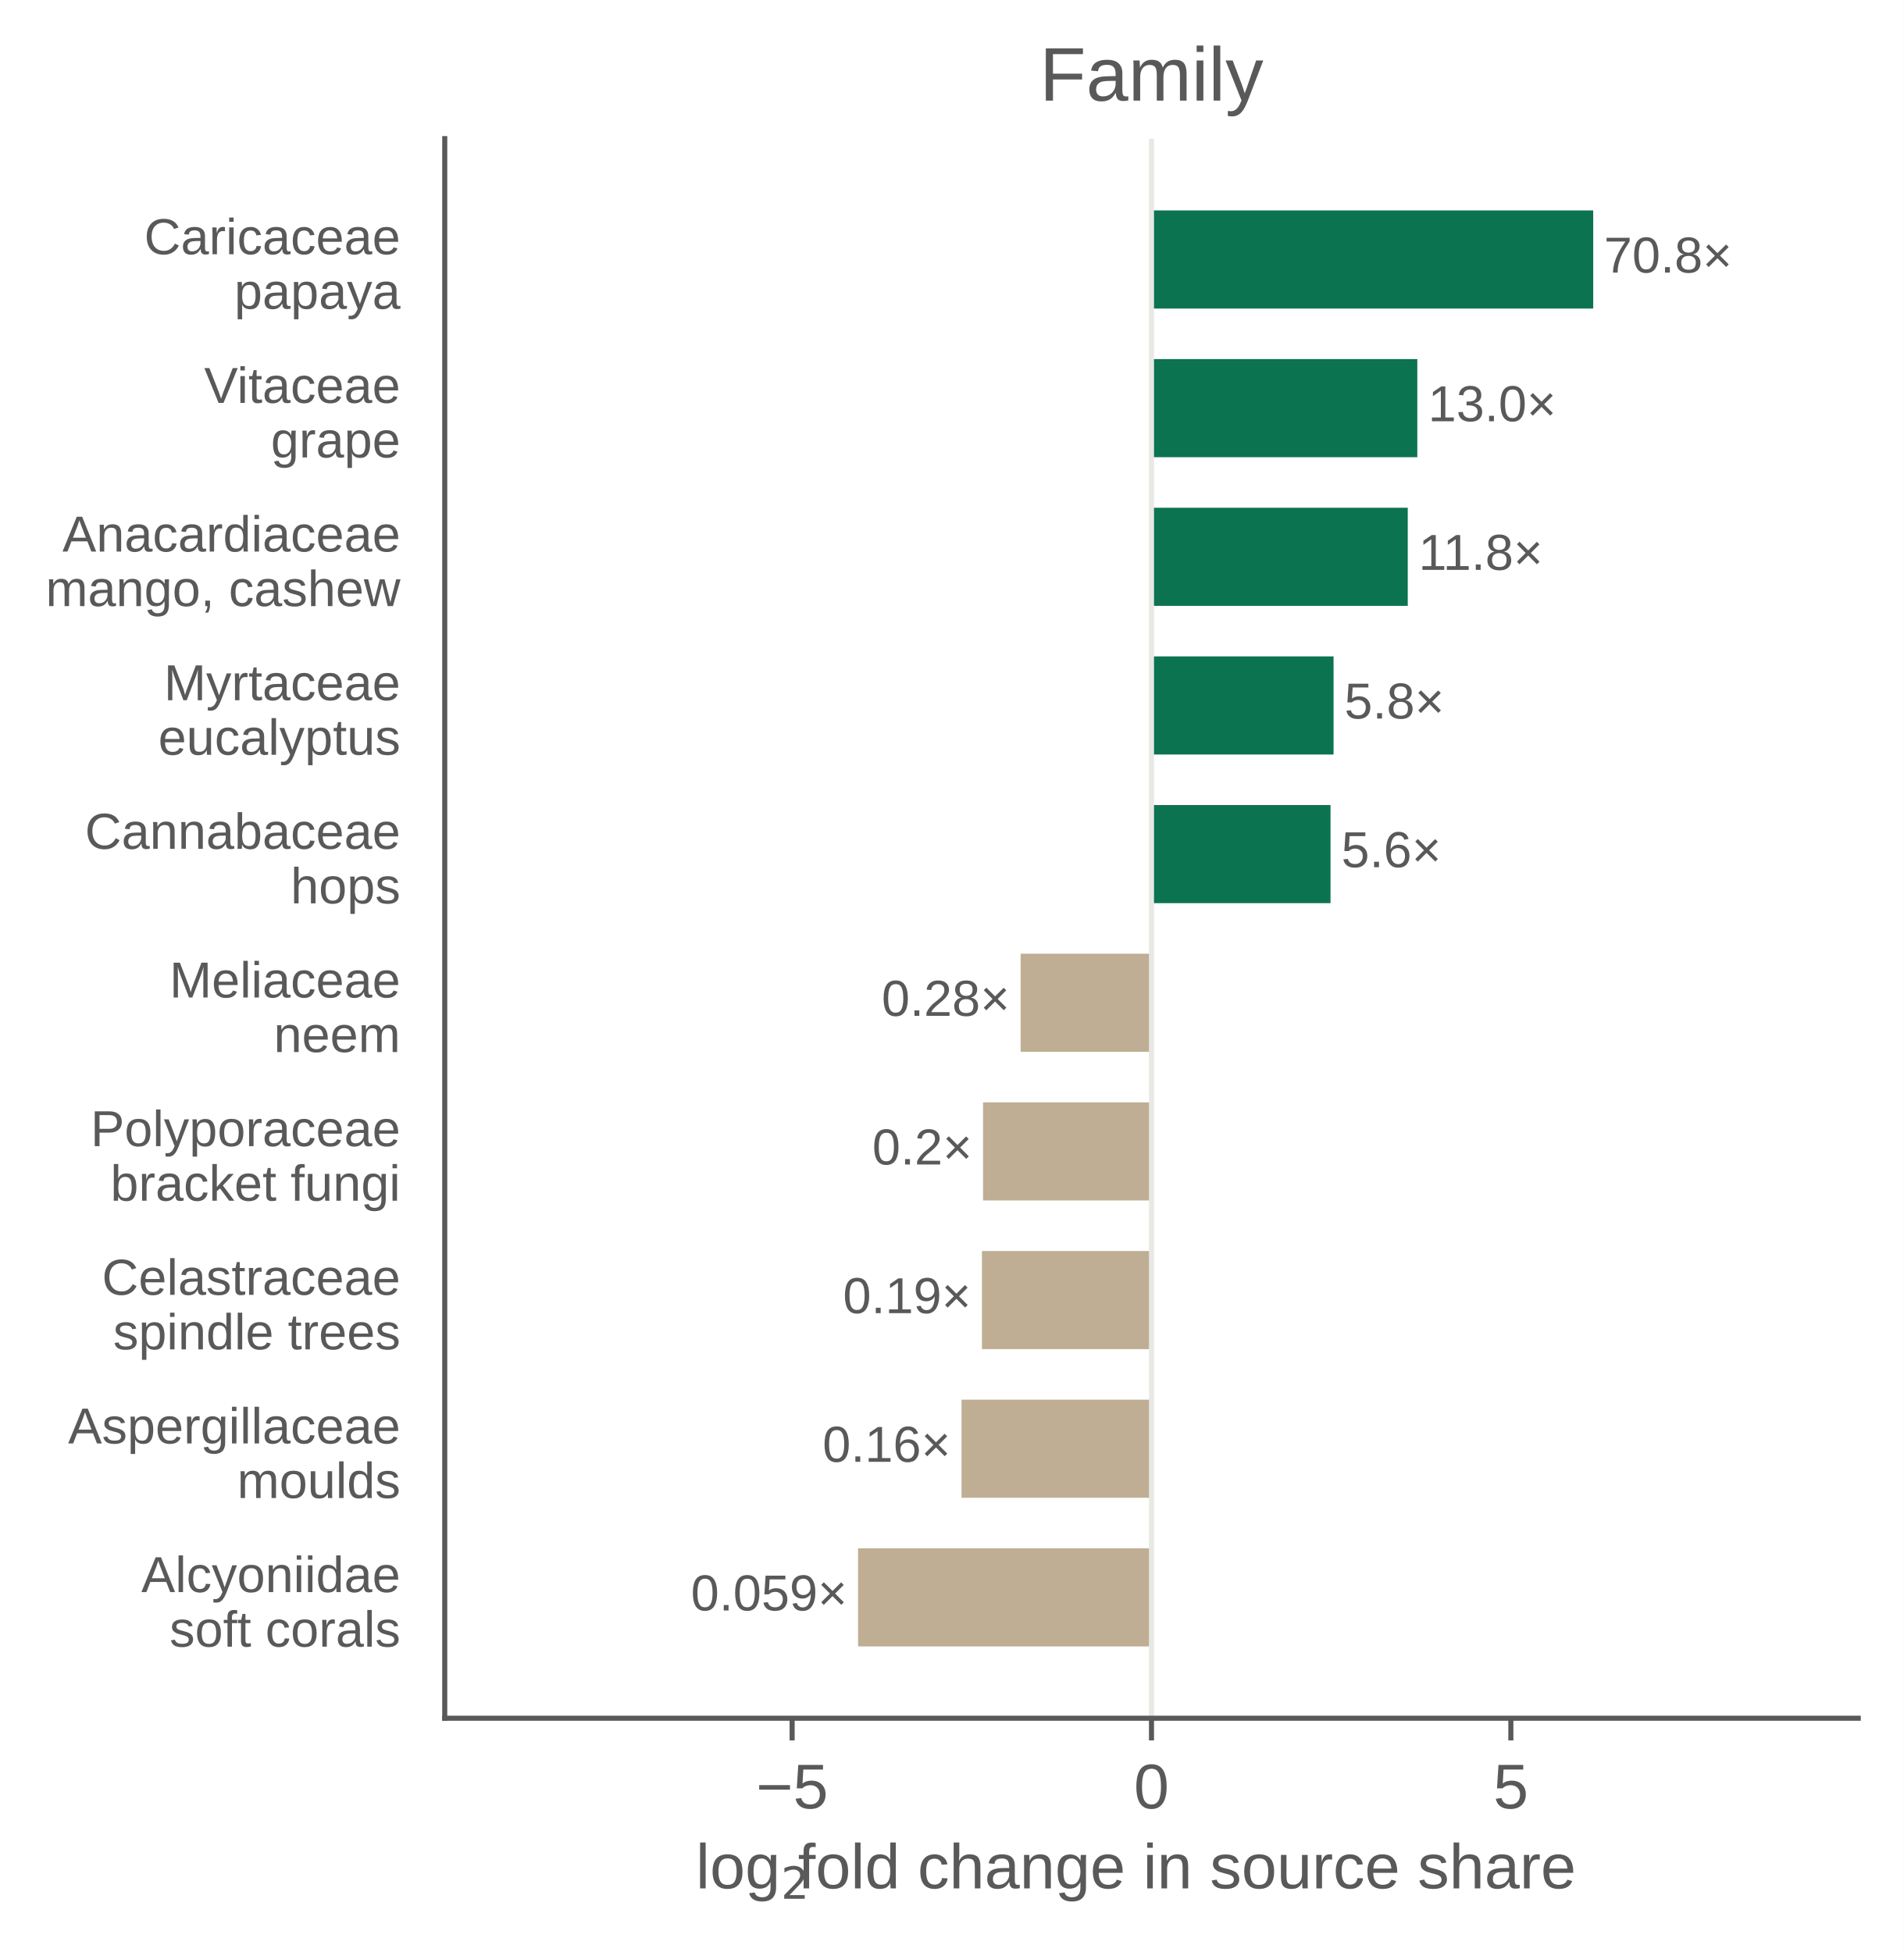
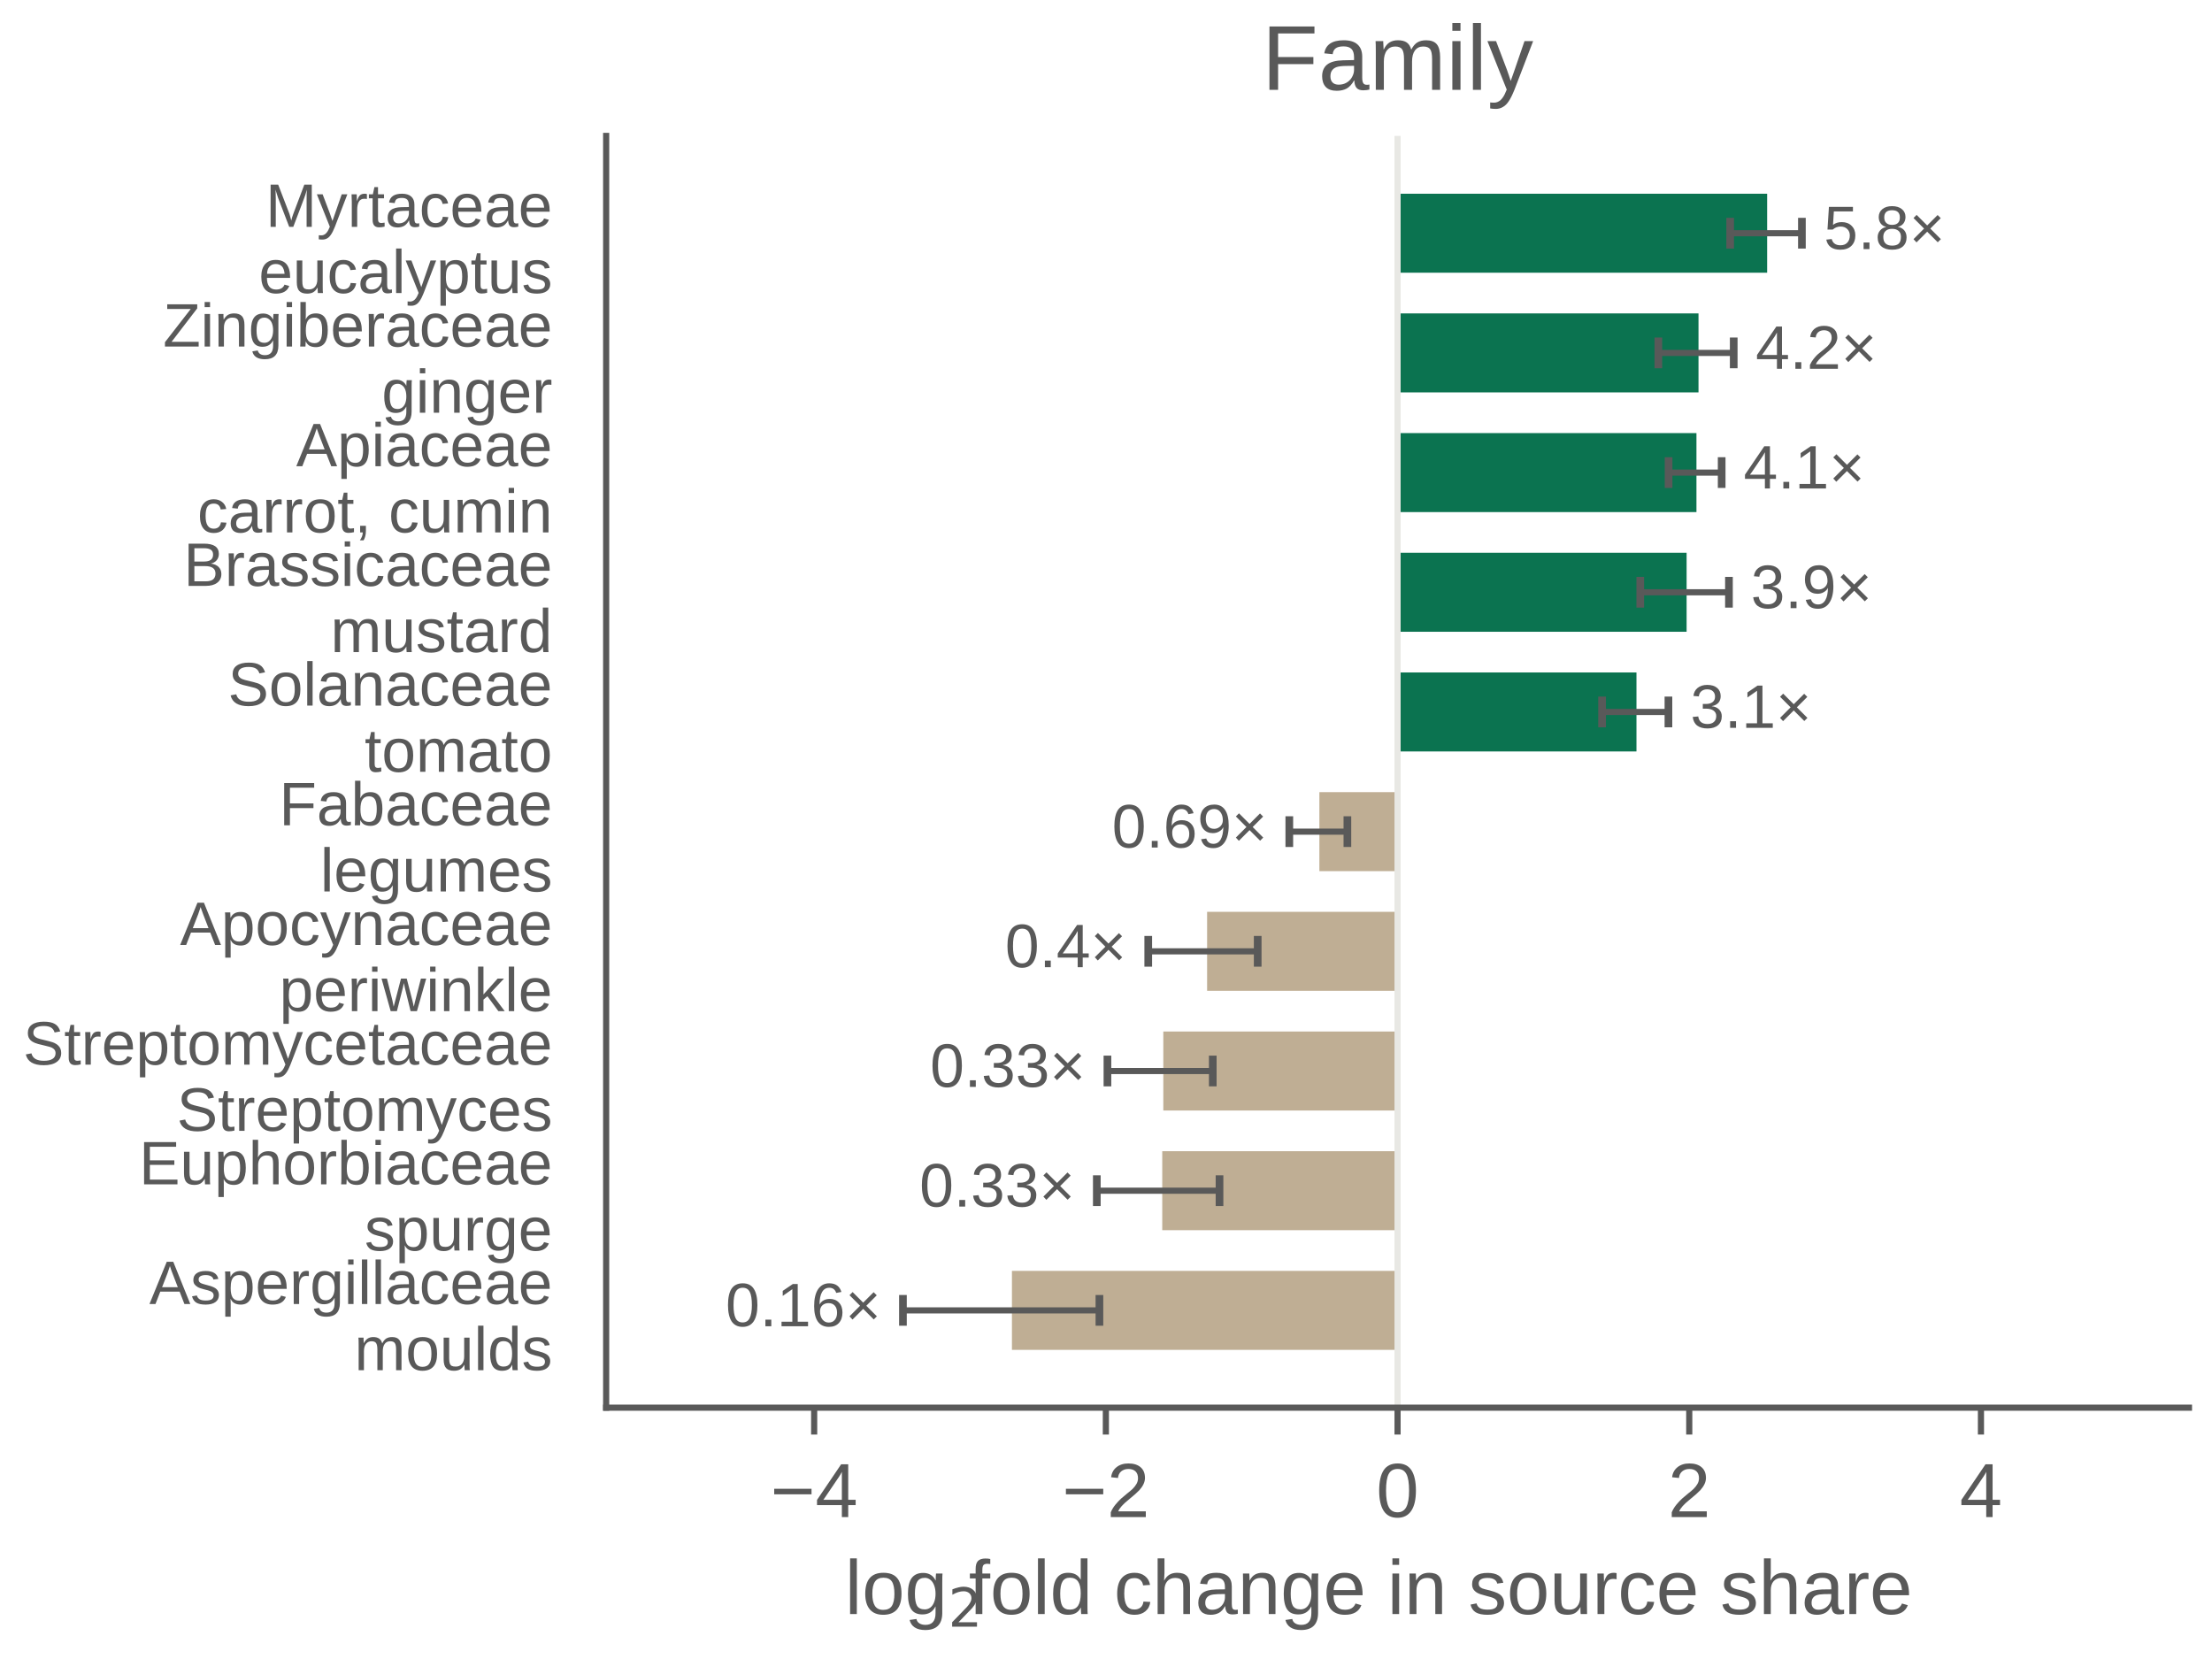
- <svg xmlns="http://www.w3.org/2000/svg" xmlns:xlink="http://www.w3.org/1999/xlink" width="300.627pt" height="308.298pt" viewBox="0 0 300.627 308.298" version="1.1">
+ <svg xmlns="http://www.w3.org/2000/svg" xmlns:xlink="http://www.w3.org/1999/xlink" width="288pt" height="216pt" viewBox="0 0 288 216" version="1.1">
  <defs>
    <style type="text/css">*{stroke-linejoin: round; stroke-linecap: butt}</style>
  </defs>
  <g id="figure_1">
    <g id="patch_1">
-       <path d="M 0 308.298  L 300.627 308.298  L 300.627 0  L 0 0  z " style="fill: #ffffff" />
+       <path d="M 0 216  L 288 216  L 288 0  L 0 0  z " style="fill: #ffffff" />
    </g>
    <g id="axes_1">
      <g id="patch_2">
-         <path d="M 70.228 271.376  L 293.428 271.376  L 293.428 21.896  L 70.228 21.896  z " style="fill: #ffffff" />
+         <path d="M 78.921 183.278  L 285 183.278  L 285 17.696  L 78.921 17.696  z " style="fill: #ffffff" />
      </g>
      <g id="patch_3">
-         <path d="M 181.827 48.732  L 251.577 48.732  L 251.577 33.236  L 181.827 33.236  z " clip-path="url(#pa38f1b3d60)" style="fill: #0b7350" />
+         <path d="M 181.961 35.507  L 230.08 35.507  L 230.08 25.223  L 181.961 25.223  z " clip-path="url(#p39380bb305)" style="fill: #0b7350" />
      </g>
      <g id="patch_4">
-         <path d="M 181.827 72.21  L 223.801 72.21  L 223.801 56.715  L 181.827 56.715  z " clip-path="url(#pa38f1b3d60)" style="fill: #0b7350" />
+         <path d="M 181.961 51.09  L 221.143 51.09  L 221.143 40.806  L 181.961 40.806  z " clip-path="url(#p39380bb305)" style="fill: #0b7350" />
      </g>
      <g id="patch_5">
-         <path d="M 181.827 95.688  L 222.293 95.688  L 222.293 80.193  L 181.827 80.193  z " clip-path="url(#pa38f1b3d60)" style="fill: #0b7350" />
+         <path d="M 181.961 66.673  L 220.876 66.673  L 220.876 56.388  L 181.961 56.388  z " clip-path="url(#p39380bb305)" style="fill: #0b7350" />
      </g>
      <g id="patch_6">
-         <path d="M 181.827 119.167  L 210.576 119.167  L 210.576 103.671  L 181.827 103.671  z " clip-path="url(#pa38f1b3d60)" style="fill: #0b7350" />
+         <path d="M 181.961 82.255  L 219.594 82.255  L 219.594 71.971  L 181.961 71.971  z " clip-path="url(#p39380bb305)" style="fill: #0b7350" />
      </g>
      <g id="patch_7">
-         <path d="M 181.827 142.645  L 210.095 142.645  L 210.095 127.149  L 181.827 127.149  z " clip-path="url(#pa38f1b3d60)" style="fill: #0b7350" />
+         <path d="M 181.961 97.838  L 213.066 97.838  L 213.066 87.554  L 181.961 87.554  z " clip-path="url(#p39380bb305)" style="fill: #0b7350" />
      </g>
      <g id="patch_8">
-         <path d="M 181.827 166.123  L 161.16 166.123  L 161.16 150.628  L 181.827 150.628  z " clip-path="url(#pa38f1b3d60)" style="fill: #bfae94" />
+         <path d="M 181.961 113.421  L 171.782 113.421  L 171.782 103.136  L 181.961 103.136  z " clip-path="url(#p39380bb305)" style="fill: #bfae94" />
      </g>
      <g id="patch_9">
-         <path d="M 181.827 189.601  L 155.231 189.601  L 155.231 174.106  L 181.827 174.106  z " clip-path="url(#pa38f1b3d60)" style="fill: #bfae94" />
+         <path d="M 181.961 129.003  L 157.164 129.003  L 157.164 118.719  L 181.961 118.719  z " clip-path="url(#p39380bb305)" style="fill: #bfae94" />
      </g>
      <g id="patch_10">
-         <path d="M 181.827 213.08  L 155.053 213.08  L 155.053 197.584  L 181.827 197.584  z " clip-path="url(#pa38f1b3d60)" style="fill: #bfae94" />
+         <path d="M 181.961 144.586  L 151.461 144.586  L 151.461 134.302  L 181.961 134.302  z " clip-path="url(#p39380bb305)" style="fill: #bfae94" />
      </g>
      <g id="patch_11">
-         <path d="M 181.827 236.558  L 151.832 236.558  L 151.832 221.062  L 181.827 221.062  z " clip-path="url(#pa38f1b3d60)" style="fill: #bfae94" />
+         <path d="M 181.961 160.169  L 151.323 160.169  L 151.323 149.884  L 181.961 149.884  z " clip-path="url(#p39380bb305)" style="fill: #bfae94" />
      </g>
      <g id="patch_12">
-         <path d="M 181.827 260.036  L 135.493 260.036  L 135.493 244.541  L 181.827 244.541  z " clip-path="url(#pa38f1b3d60)" style="fill: #bfae94" />
+         <path d="M 181.961 175.751  L 131.753 175.751  L 131.753 165.467  L 181.961 165.467  z " clip-path="url(#p39380bb305)" style="fill: #bfae94" />
      </g>
      <g id="matplotlib.axis_1">
        <g id="xtick_1">
          <g id="line2d_1">
            <defs>
-               <path id="maa0b669144" d="M 0 0  L 0 3.5  " style="stroke: #595959; stroke-width: 0.8" />
+               <path id="me675fe6a9f" d="M 0 0  L 0 3.5  " style="stroke: #595959; stroke-width: 0.8" />
            </defs>
            <g>
-               <use xlink:href="#maa0b669144" x="125.082" y="271.376" style="fill: #595959; stroke: #595959; stroke-width: 0.8" />
+               <use xlink:href="#me675fe6a9f" x="106.003" y="183.278" style="fill: #595959; stroke: #595959; stroke-width: 0.8" />
            </g>
          </g>
          <g id="text_1">
-             <text style="fill: #595959; font: 10px 'Liberation Sans'; text-anchor: middle" x="125.082" y="285.623" transform="rotate(-0 125.0823 285.6231)">−5</text>
+             <text style="fill: #595959; font: 10px 'Liberation Sans'; text-anchor: middle" x="106.003" y="197.525" transform="rotate(-0 106.0032 197.5248)">−4</text>
          </g>
        </g>
        <g id="xtick_2">
          <g id="line2d_2">
            <g>
-               <use xlink:href="#maa0b669144" x="181.827" y="271.376" style="fill: #595959; stroke: #595959; stroke-width: 0.8" />
+               <use xlink:href="#me675fe6a9f" x="143.982" y="183.278" style="fill: #595959; stroke: #595959; stroke-width: 0.8" />
            </g>
          </g>
          <g id="text_2">
-             <text style="fill: #595959; font: 10px 'Liberation Sans'; text-anchor: middle" x="181.827" y="285.623" transform="rotate(-0 181.8275 285.6231)">0</text>
+             <text style="fill: #595959; font: 10px 'Liberation Sans'; text-anchor: middle" x="143.982" y="197.525" transform="rotate(-0 143.9819 197.5248)">−2</text>
          </g>
        </g>
        <g id="xtick_3">
          <g id="line2d_3">
            <g>
-               <use xlink:href="#maa0b669144" x="238.573" y="271.376" style="fill: #595959; stroke: #595959; stroke-width: 0.8" />
+               <use xlink:href="#me675fe6a9f" x="181.961" y="183.278" style="fill: #595959; stroke: #595959; stroke-width: 0.8" />
            </g>
          </g>
          <g id="text_3">
-             <text style="fill: #595959; font: 10px 'Liberation Sans'; text-anchor: middle" x="238.573" y="285.623" transform="rotate(-0 238.5727 285.6231)">5</text>
-           </g>
-         </g>
-         <g id="text_4">
-           <g style="fill: #595959" transform="translate(109.8775 298.9981)">
+             <text style="fill: #595959; font: 10px 'Liberation Sans'; text-anchor: middle" x="181.961" y="197.525" transform="rotate(-0 181.9606 197.5248)">0</text>
+           </g>
+         </g>
+         <g id="xtick_4">
+           <g id="line2d_4">
+             <g>
+               <use xlink:href="#me675fe6a9f" x="219.939" y="183.278" style="fill: #595959; stroke: #595959; stroke-width: 0.8" />
+             </g>
+           </g>
+           <g id="text_4">
+             <text style="fill: #595959; font: 10px 'Liberation Sans'; text-anchor: middle" x="219.939" y="197.525" transform="rotate(-0 219.9393 197.5248)">2</text>
+           </g>
+         </g>
+         <g id="xtick_5">
+           <g id="line2d_5">
+             <g>
+               <use xlink:href="#me675fe6a9f" x="257.918" y="183.278" style="fill: #595959; stroke: #595959; stroke-width: 0.8" />
+             </g>
+           </g>
+           <g id="text_5">
+             <text style="fill: #595959; font: 10px 'Liberation Sans'; text-anchor: middle" x="257.918" y="197.525" transform="rotate(-0 257.9181 197.5248)">4</text>
+           </g>
+         </g>
+         <g id="text_6">
+           <g style="fill: #595959" transform="translate(110.0106 210.8998)">
            <text>
              <tspan style="font: 10px 'Liberation Sans'" x="0 2.222 7.783 18.167 20.946 23.724 29.286 31.507 37.069 39.847 44.847 50.409 55.97 61.532 67.093 72.655 75.433 77.655 83.216 85.995 90.995 96.556 102.118 105.448 110.448 116.009 118.788 123.788 129.349 134.911 138.241" y="-0.75">log fold change in source share</tspan>
              <tspan style="font: 7px 'DejaVu Sans'" x="13.44" y="0.891">2</tspan>
            </text>
          </g>
        </g>
      </g>
      <g id="matplotlib.axis_2">
        <g id="ytick_1">
-           <g id="text_5">
-             <text style="fill: #595959; font: 8px 'Liberation Sans'" transform="translate(22.765 40.15408)">Caricaceae</text>
-             <text style="fill: #595959; font: 8px 'Liberation Sans'" transform="translate(36.98375 48.77108)">papaya</text>
+           <g id="text_7">
+             <text style="fill: #595959; font: 8px 'Liberation Sans'" transform="translate(34.57649 29.5352)">Myrtaceae</text>
+             <text style="fill: #595959; font: 8px 'Liberation Sans'" transform="translate(33.67774 38.1522)">eucalyptus</text>
          </g>
        </g>
        <g id="ytick_2">
-           <g id="text_6">
-             <text style="fill: #595959; font: 8px 'Liberation Sans'" transform="translate(32.23625 63.63234)">Vitaceae</text>
-             <text style="fill: #595959; font: 8px 'Liberation Sans'" transform="translate(42.76875 72.24934)">grape</text>
+           <g id="text_8">
+             <text style="fill: #595959; font: 8px 'Liberation Sans'" transform="translate(21.22649 45.11786)">Zingiberaceae</text>
+             <text style="fill: #595959; font: 8px 'Liberation Sans'" transform="translate(49.68524 53.73486)">ginger</text>
          </g>
        </g>
        <g id="ytick_3">
-           <g id="text_7">
-             <text style="fill: #595959; font: 8px 'Liberation Sans'" transform="translate(9.86 87.1106)">Anacardiaceae</text>
-             <text style="fill: #595959; font: 8px 'Liberation Sans'" transform="translate(7.2 95.7276)">mango, cashew</text>
+           <g id="text_9">
+             <text style="fill: #595959; font: 8px 'Liberation Sans'" transform="translate(38.56399 60.70053)">Apiaceae</text>
+             <text style="fill: #595959; font: 8px 'Liberation Sans'" transform="translate(25.69024 69.31753)">carrot, cumin</text>
          </g>
        </g>
        <g id="ytick_4">
-           <g id="text_8">
-             <text style="fill: #595959; font: 8px 'Liberation Sans'" transform="translate(25.8825 110.5889)">Myrtaceae</text>
-             <text style="fill: #595959; font: 8px 'Liberation Sans'" transform="translate(24.98375 119.2059)">eucalyptus</text>
+           <g id="text_10">
+             <text style="fill: #595959; font: 8px 'Liberation Sans'" transform="translate(23.90024 76.28319)">Brassicaceae</text>
+             <text style="fill: #595959; font: 8px 'Liberation Sans'" transform="translate(43.02524 84.90019)">mustard</text>
          </g>
        </g>
        <g id="ytick_5">
-           <g id="text_9">
-             <text style="fill: #595959; font: 8px 'Liberation Sans'" transform="translate(13.41125 134.0671)">Cannabaceae</text>
-             <text style="fill: #595959; font: 8px 'Liberation Sans'" transform="translate(45.88125 142.6841)">hops</text>
+           <g id="text_11">
+             <text style="fill: #595959; font: 8px 'Liberation Sans'" transform="translate(29.66649 91.86585)">Solanaceae</text>
+             <text style="fill: #595959; font: 8px 'Liberation Sans'" transform="translate(47.46649 100.4829)">tomato</text>
          </g>
        </g>
        <g id="ytick_6">
-           <g id="text_10">
-             <text style="fill: #595959; font: 8px 'Liberation Sans'" transform="translate(26.765 157.5454)">Meliaceae</text>
-             <text style="fill: #595959; font: 8px 'Liberation Sans'" transform="translate(43.2175 166.1624)">neem</text>
+           <g id="text_12">
+             <text style="fill: #595959; font: 8px 'Liberation Sans'" transform="translate(36.34274 107.4485)">Fabaceae</text>
+             <text style="fill: #595959; font: 8px 'Liberation Sans'" transform="translate(41.68524 116.0655)">legumes</text>
          </g>
        </g>
        <g id="ytick_7">
-           <g id="text_11">
-             <text style="fill: #595959; font: 8px 'Liberation Sans'" transform="translate(14.30875 181.0236)">Polyporaceae</text>
-             <text style="fill: #595959; font: 8px 'Liberation Sans'" transform="translate(17.42625 189.6406)">bracket fungi</text>
+           <g id="text_13">
+             <text style="fill: #595959; font: 8px 'Liberation Sans'" transform="translate(23.44399 123.0312)">Apocynaceae</text>
+             <text style="fill: #595959; font: 8px 'Liberation Sans'" transform="translate(36.35274 131.6482)">periwinkle</text>
          </g>
        </g>
        <g id="ytick_8">
-           <g id="text_12">
-             <text style="fill: #595959; font: 8px 'Liberation Sans'" transform="translate(16.09375 204.5019)">Celastraceae</text>
-             <text style="fill: #595959; font: 8px 'Liberation Sans'" transform="translate(17.87125 213.1189)">spindle trees</text>
+           <g id="text_14">
+             <text style="fill: #595959; font: 8px 'Liberation Sans'" transform="translate(3.00024 138.6138)">Streptomycetaceae</text>
+             <text style="fill: #595959; font: 8px 'Liberation Sans'" transform="translate(23.01774 147.2308)">Streptomyces</text>
          </g>
        </g>
        <g id="ytick_9">
-           <g id="text_13">
-             <text style="fill: #595959; font: 8px 'Liberation Sans'" transform="translate(10.75375 227.9802)">Aspergillaceae</text>
-             <text style="fill: #595959; font: 8px 'Liberation Sans'" transform="translate(37.44 236.5972)">moulds</text>
+           <g id="text_15">
+             <text style="fill: #595959; font: 8px 'Liberation Sans'" transform="translate(18.10524 154.1965)">Euphorbiaceae</text>
+             <text style="fill: #595959; font: 8px 'Liberation Sans'" transform="translate(47.46274 162.8135)">spurge</text>
          </g>
        </g>
        <g id="ytick_10">
-           <g id="text_14">
-             <text style="fill: #595959; font: 8px 'Liberation Sans'" transform="translate(22.315 251.4584)">Alcyoniidae</text>
-             <text style="fill: #595959; font: 8px 'Liberation Sans'" transform="translate(26.7725 260.0754)">soft corals</text>
-           </g>
-         </g>
-       </g>
-       <g id="line2d_4">
-         <path d="M 181.827 271.376  L 181.827 21.896  " clip-path="url(#pa38f1b3d60)" style="fill: none; stroke: #e8e8e4; stroke-width: 0.8; stroke-linecap: square" />
+           <g id="text_16">
+             <text style="fill: #595959; font: 8px 'Liberation Sans'" transform="translate(19.44774 169.7792)">Aspergillaceae</text>
+             <text style="fill: #595959; font: 8px 'Liberation Sans'" transform="translate(46.13399 178.3962)">moulds</text>
+           </g>
+         </g>
+       </g>
+       <g id="LineCollection_1">
+         <path d="M 225.267 30.365  L 234.606 30.365  " clip-path="url(#p39380bb305)" style="fill: none; stroke: #595959; stroke-width: 0.8" />
+         <path d="M 215.913 45.948  L 225.728 45.948  " clip-path="url(#p39380bb305)" style="fill: none; stroke: #595959; stroke-width: 0.8" />
+         <path d="M 217.248 61.531  L 224.159 61.531  " clip-path="url(#p39380bb305)" style="fill: none; stroke: #595959; stroke-width: 0.8" />
+         <path d="M 213.56 77.113  L 225.107 77.113  " clip-path="url(#p39380bb305)" style="fill: none; stroke: #595959; stroke-width: 0.8" />
+         <path d="M 208.589 92.696  L 217.228 92.696  " clip-path="url(#p39380bb305)" style="fill: none; stroke: #595959; stroke-width: 0.8" />
+         <path d="M 167.866 108.279  L 175.428 108.279  " clip-path="url(#p39380bb305)" style="fill: none; stroke: #595959; stroke-width: 0.8" />
+         <path d="M 149.5 123.861  L 163.75 123.861  " clip-path="url(#p39380bb305)" style="fill: none; stroke: #595959; stroke-width: 0.8" />
+         <path d="M 144.187 139.444  L 157.901 139.444  " clip-path="url(#p39380bb305)" style="fill: none; stroke: #595959; stroke-width: 0.8" />
+         <path d="M 142.804 155.027  L 158.78 155.027  " clip-path="url(#p39380bb305)" style="fill: none; stroke: #595959; stroke-width: 0.8" />
+         <path d="M 117.561 170.609  L 143.144 170.609  " clip-path="url(#p39380bb305)" style="fill: none; stroke: #595959; stroke-width: 0.8" />
+       </g>
+       <g id="line2d_6">
+         <defs>
+           <path id="mfa8d06eb81" d="M 0 2  L 0 -2  " style="stroke: #595959" />
+         </defs>
+         <g clip-path="url(#p39380bb305)">
+           <use xlink:href="#mfa8d06eb81" x="225.267" y="30.365" style="fill: #595959; stroke: #595959" />
+           <use xlink:href="#mfa8d06eb81" x="215.913" y="45.948" style="fill: #595959; stroke: #595959" />
+           <use xlink:href="#mfa8d06eb81" x="217.248" y="61.531" style="fill: #595959; stroke: #595959" />
+           <use xlink:href="#mfa8d06eb81" x="213.56" y="77.113" style="fill: #595959; stroke: #595959" />
+           <use xlink:href="#mfa8d06eb81" x="208.589" y="92.696" style="fill: #595959; stroke: #595959" />
+           <use xlink:href="#mfa8d06eb81" x="167.866" y="108.279" style="fill: #595959; stroke: #595959" />
+           <use xlink:href="#mfa8d06eb81" x="149.5" y="123.861" style="fill: #595959; stroke: #595959" />
+           <use xlink:href="#mfa8d06eb81" x="144.187" y="139.444" style="fill: #595959; stroke: #595959" />
+           <use xlink:href="#mfa8d06eb81" x="142.804" y="155.027" style="fill: #595959; stroke: #595959" />
+           <use xlink:href="#mfa8d06eb81" x="117.561" y="170.609" style="fill: #595959; stroke: #595959" />
+         </g>
+       </g>
+       <g id="line2d_7">
+         <g clip-path="url(#p39380bb305)">
+           <use xlink:href="#mfa8d06eb81" x="234.606" y="30.365" style="fill: #595959; stroke: #595959" />
+           <use xlink:href="#mfa8d06eb81" x="225.728" y="45.948" style="fill: #595959; stroke: #595959" />
+           <use xlink:href="#mfa8d06eb81" x="224.159" y="61.531" style="fill: #595959; stroke: #595959" />
+           <use xlink:href="#mfa8d06eb81" x="225.107" y="77.113" style="fill: #595959; stroke: #595959" />
+           <use xlink:href="#mfa8d06eb81" x="217.228" y="92.696" style="fill: #595959; stroke: #595959" />
+           <use xlink:href="#mfa8d06eb81" x="175.428" y="108.279" style="fill: #595959; stroke: #595959" />
+           <use xlink:href="#mfa8d06eb81" x="163.75" y="123.861" style="fill: #595959; stroke: #595959" />
+           <use xlink:href="#mfa8d06eb81" x="157.901" y="139.444" style="fill: #595959; stroke: #595959" />
+           <use xlink:href="#mfa8d06eb81" x="158.78" y="155.027" style="fill: #595959; stroke: #595959" />
+           <use xlink:href="#mfa8d06eb81" x="143.144" y="170.609" style="fill: #595959; stroke: #595959" />
+         </g>
+       </g>
+       <g id="line2d_8">
+         <path d="M 181.961 183.278  L 181.961 17.696  " clip-path="url(#p39380bb305)" style="fill: none; stroke: #e8e8e4; stroke-width: 0.8; stroke-linecap: square" />
      </g>
      <g id="patch_13">
-         <path d="M 70.228 271.376  L 70.228 21.896  " style="fill: none; stroke: #595959; stroke-width: 0.8; stroke-linejoin: miter; stroke-linecap: square" />
+         <path d="M 78.921 183.278  L 78.921 17.696  " style="fill: none; stroke: #595959; stroke-width: 0.8; stroke-linejoin: miter; stroke-linecap: square" />
      </g>
      <g id="patch_14">
-         <path d="M 70.228 271.376  L 293.428 271.376  " style="fill: none; stroke: #595959; stroke-width: 0.8; stroke-linejoin: miter; stroke-linecap: square" />
-       </g>
-       <g id="text_15">
-         <text style="fill: #595959; font: 8px 'Liberation Sans'; text-anchor: start" x="253.28" y="43.053" transform="rotate(-0 253.2799 43.05283)">70.8×</text>
-       </g>
-       <g id="text_16">
-         <text style="fill: #595959; font: 8px 'Liberation Sans'; text-anchor: start" x="225.504" y="66.531" transform="rotate(-0 225.5037 66.53109)">13.0×</text>
+         <path d="M 78.921 183.278  L 285 183.278  " style="fill: none; stroke: #595959; stroke-width: 0.8; stroke-linejoin: miter; stroke-linecap: square" />
      </g>
      <g id="text_17">
-         <text style="fill: #595959; font: 8px 'Liberation Sans'; text-anchor: start" x="223.995" y="90.009" transform="rotate(-0 223.9954 90.00935)">11.8×</text>
+         <text style="fill: #595959; font: 8px 'Liberation Sans'; text-anchor: start" x="237.455" y="32.434" transform="rotate(-0 237.4546 32.43395)">5.8×</text>
      </g>
      <g id="text_18">
-         <text style="fill: #595959; font: 8px 'Liberation Sans'; text-anchor: start" x="212.279" y="113.488" transform="rotate(-0 212.2787 113.4876)">5.8×</text>
+         <text style="fill: #595959; font: 8px 'Liberation Sans'; text-anchor: start" x="228.576" y="48.017" transform="rotate(-0 228.5764 48.01661)">4.2×</text>
      </g>
      <g id="text_19">
-         <text style="fill: #595959; font: 8px 'Liberation Sans'; text-anchor: start" x="211.797" y="136.966" transform="rotate(-0 211.7971 136.9659)">5.6×</text>
+         <text style="fill: #595959; font: 8px 'Liberation Sans'; text-anchor: start" x="227.007" y="63.599" transform="rotate(-0 227.007 63.59928)">4.1×</text>
      </g>
      <g id="text_20">
-         <text style="fill: #595959; font: 8px 'Liberation Sans'; text-anchor: end" x="159.458" y="160.444" transform="rotate(-0 159.4576 160.4441)">0.28×</text>
+         <text style="fill: #595959; font: 8px 'Liberation Sans'; text-anchor: start" x="227.955" y="79.182" transform="rotate(-0 227.9549 79.18194)">3.9×</text>
      </g>
      <g id="text_21">
-         <text style="fill: #595959; font: 8px 'Liberation Sans'; text-anchor: end" x="153.529" y="183.922" transform="rotate(-0 153.5286 183.9224)">0.2×</text>
+         <text style="fill: #595959; font: 8px 'Liberation Sans'; text-anchor: start" x="220.077" y="94.765" transform="rotate(-0 220.0767 94.76461)">3.1×</text>
      </g>
      <g id="text_22">
-         <text style="fill: #595959; font: 8px 'Liberation Sans'; text-anchor: end" x="153.35" y="207.401" transform="rotate(-0 153.3502 207.4007)">0.19×</text>
+         <text style="fill: #595959; font: 8px 'Liberation Sans'; text-anchor: end" x="165.018" y="110.347" transform="rotate(-0 165.0178 110.3473)">0.69×</text>
      </g>
      <g id="text_23">
-         <text style="fill: #595959; font: 8px 'Liberation Sans'; text-anchor: end" x="150.13" y="230.879" transform="rotate(-0 150.1299 230.8789)">0.16×</text>
+         <text style="fill: #595959; font: 8px 'Liberation Sans'; text-anchor: end" x="146.651" y="125.93" transform="rotate(-0 146.6514 125.9299)">0.4×</text>
      </g>
      <g id="text_24">
-         <text style="fill: #595959; font: 8px 'Liberation Sans'; text-anchor: end" x="133.79" y="254.357" transform="rotate(-0 133.7904 254.3572)">0.059×</text>
+         <text style="fill: #595959; font: 8px 'Liberation Sans'; text-anchor: end" x="141.338" y="141.513" transform="rotate(-0 141.3382 141.5126)">0.33×</text>
      </g>
      <g id="text_25">
-         <text style="fill: #595959; font: 12px 'Liberation Sans'; text-anchor: middle" x="181.827" y="15.896" transform="rotate(-0 181.8275 15.89625)">Family</text>
+         <text style="fill: #595959; font: 8px 'Liberation Sans'; text-anchor: end" x="139.956" y="157.095" transform="rotate(-0 139.9558 157.0953)">0.33×</text>
+       </g>
+       <g id="text_26">
+         <text style="fill: #595959; font: 8px 'Liberation Sans'; text-anchor: end" x="114.713" y="172.678" transform="rotate(-0 114.7128 172.6779)">0.16×</text>
+       </g>
+       <g id="text_27">
+         <text style="fill: #595959; font: 12px 'Liberation Sans'; text-anchor: middle" x="181.961" y="11.696" transform="rotate(-0 181.9606 11.69649)">Family</text>
      </g>
    </g>
  </g>
  <defs>
-     <clipPath id="pa38f1b3d60">
-       <rect x="70.228" y="21.896" width="223.2" height="249.48" />
+     <clipPath id="p39380bb305">
+       <rect x="78.921" y="17.696" width="206.078" height="165.581" />
    </clipPath>
  </defs>
</svg>
